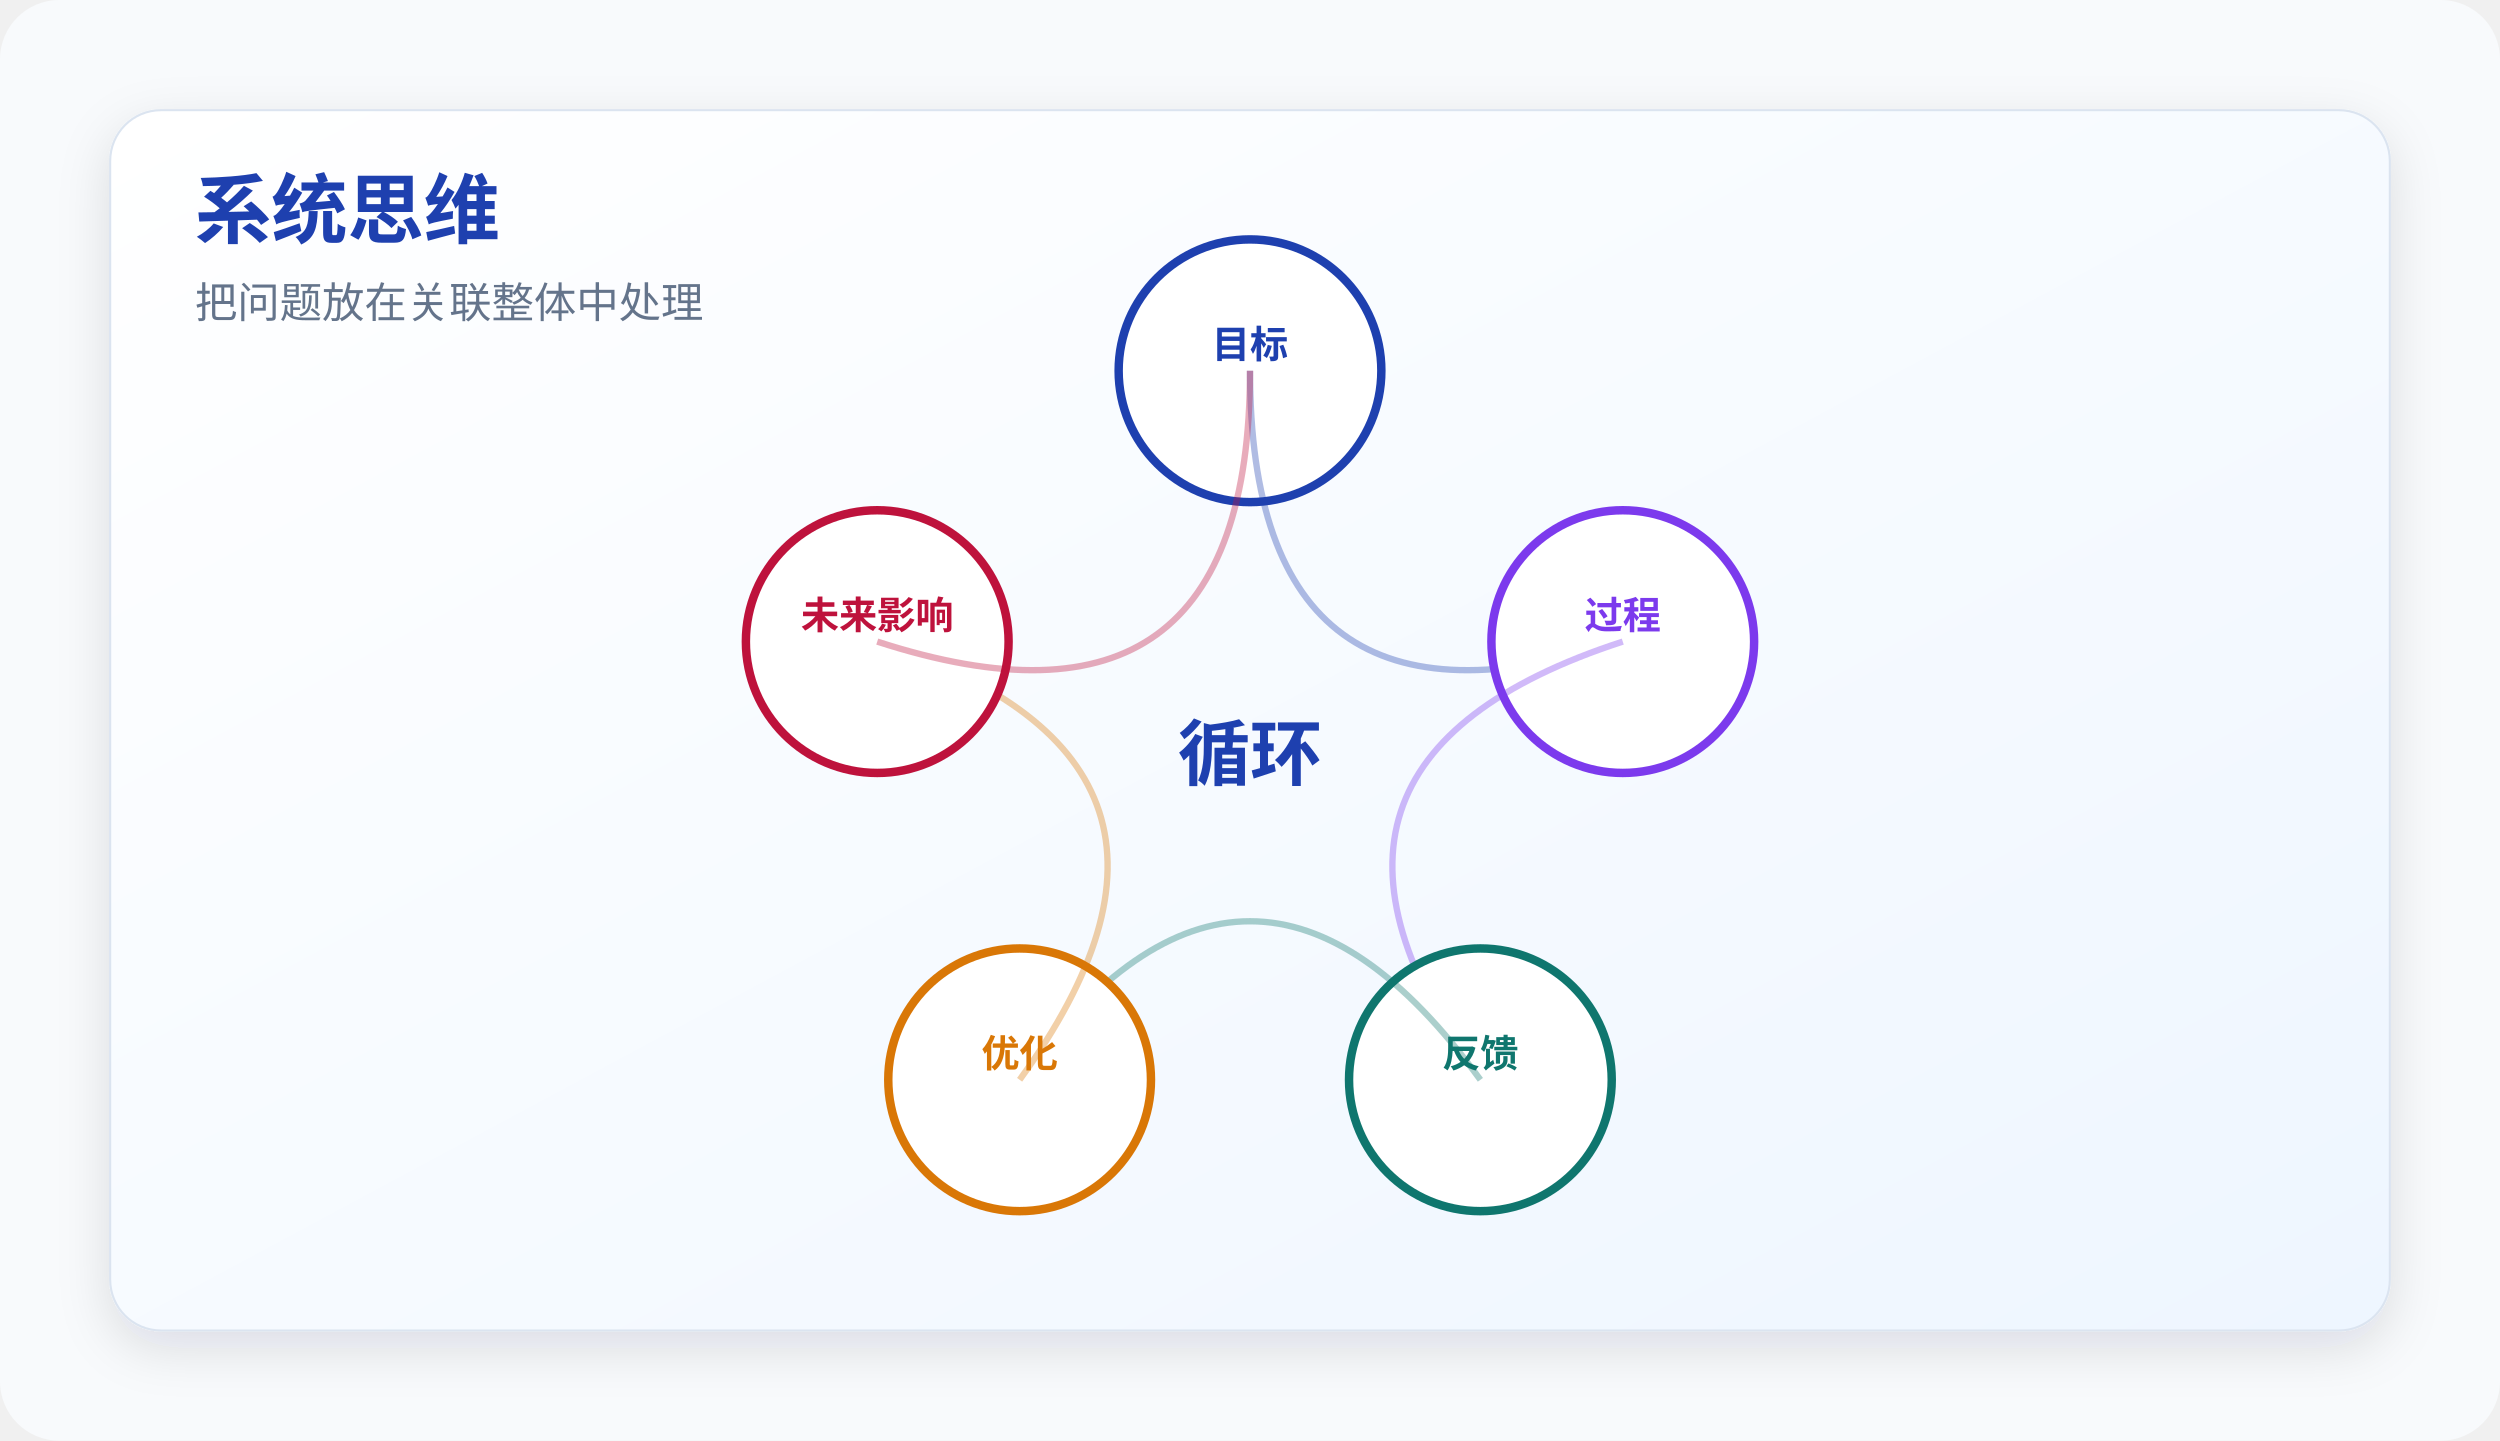
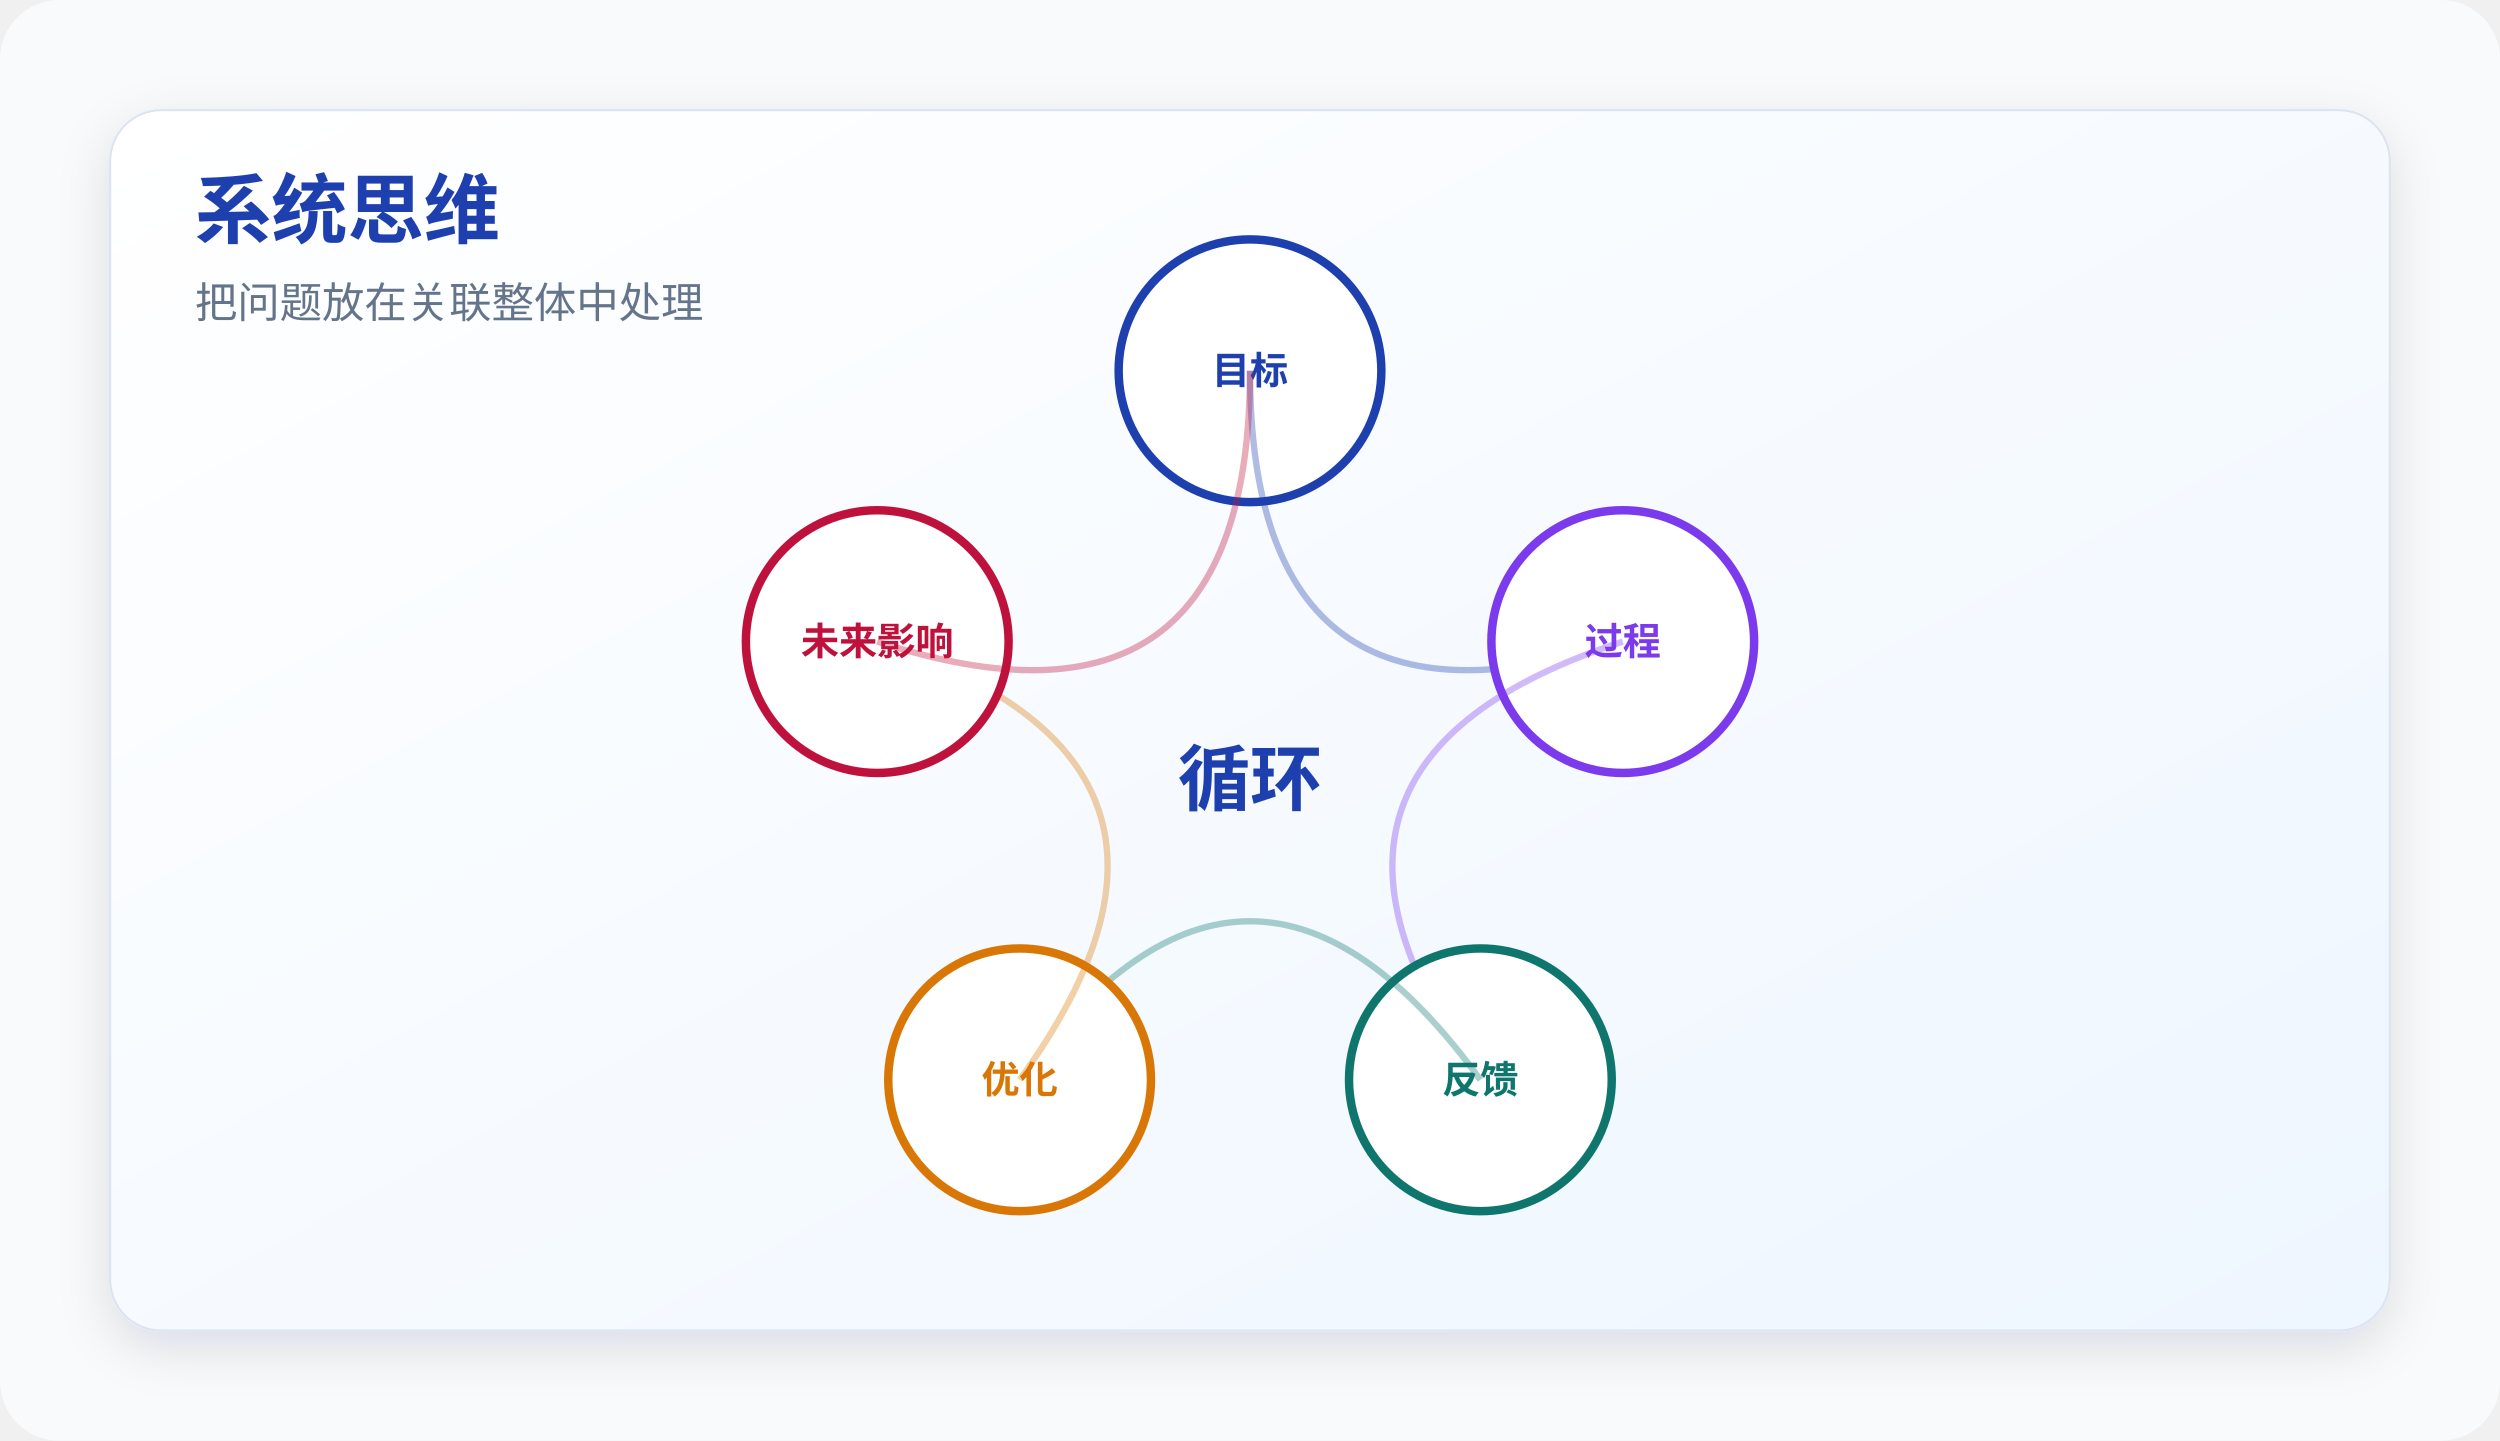
<svg xmlns="http://www.w3.org/2000/svg" width="1180" height="680" viewBox="0 0 1180 680" role="img" aria-label="系统思维">
  <defs>
    <linearGradient id="bg" x1="0" y1="0" x2="1" y2="1">
      <stop offset="0" stop-color="#ffffff" />
      <stop offset="1" stop-color="#eef6ff" />
    </linearGradient>
    <filter id="shadow" x="-20%" y="-20%" width="140%" height="140%">
      <feDropShadow dx="0" dy="8" stdDeviation="12" flood-color="#0f172a" flood-opacity="0.12" />
    </filter>
  </defs>
  <rect width="1180" height="680" rx="28" fill="#f8fafc" />
  <rect x="52" y="52" width="1076" height="576" rx="24" fill="url(#bg)" stroke="#dbe4f0" filter="url(#shadow)" />
  <text x="92" y="112" text-anchor="start" font-family="-apple-system,BlinkMacSystemFont,'Segoe UI','Microsoft YaHei',Arial,sans-serif" font-size="36" font-weight="800" fill="#1e40af">系统思维</text>
  <text x="92" y="150" text-anchor="start" font-family="-apple-system,BlinkMacSystemFont,'Segoe UI','Microsoft YaHei',Arial,sans-serif" font-size="20" font-weight="500" fill="#64748b">把问题放在关联整体中处理</text>
  <circle cx="590" cy="175" r="62" fill="#fff" stroke="#1e40af" stroke-width="4" />
-   <text x="590" y="169" text-anchor="middle" font-family="-apple-system,BlinkMacSystemFont,'Segoe UI','Microsoft YaHei',Arial,sans-serif" font-size="18" font-weight="800" fill="#1e40af">目标</text>
+   <text x="590" y="175" text-anchor="middle" dominant-baseline="middle" font-family="-apple-system,BlinkMacSystemFont,'Segoe UI','Microsoft YaHei',Arial,sans-serif" font-size="18" font-weight="800" fill="#1e40af">目标</text>
  <path d="M590 175 Q590 360 765.945 302.832" fill="none" stroke="#1e40af" stroke-width="3" opacity="0.35" />
  <circle cx="765.945" cy="302.832" r="62" fill="#fff" stroke="#7c3aed" stroke-width="4" />
-   <text x="765.945" y="296.832" text-anchor="middle" font-family="-apple-system,BlinkMacSystemFont,'Segoe UI','Microsoft YaHei',Arial,sans-serif" font-size="18" font-weight="800" fill="#7c3aed">过程</text>
+   <text x="765.945" y="302.832" text-anchor="middle" dominant-baseline="middle" font-family="-apple-system,BlinkMacSystemFont,'Segoe UI','Microsoft YaHei',Arial,sans-serif" font-size="18" font-weight="800" fill="#7c3aed">过程</text>
  <path d="M765.945 302.832 Q590 360 698.74 509.668" fill="none" stroke="#7c3aed" stroke-width="3" opacity="0.35" />
  <circle cx="698.74" cy="509.668" r="62" fill="#fff" stroke="#0f766e" stroke-width="4" />
-   <text x="698.74" y="503.668" text-anchor="middle" font-family="-apple-system,BlinkMacSystemFont,'Segoe UI','Microsoft YaHei',Arial,sans-serif" font-size="18" font-weight="800" fill="#0f766e">反馈</text>
+   <text x="698.74" y="509.668" text-anchor="middle" dominant-baseline="middle" font-family="-apple-system,BlinkMacSystemFont,'Segoe UI','Microsoft YaHei',Arial,sans-serif" font-size="18" font-weight="800" fill="#0f766e">反馈</text>
  <path d="M698.74 509.668 Q590 360 481.26 509.668" fill="none" stroke="#0f766e" stroke-width="3" opacity="0.35" />
  <circle cx="481.26" cy="509.668" r="62" fill="#fff" stroke="#d97706" stroke-width="4" />
-   <text x="481.26" y="503.668" text-anchor="middle" font-family="-apple-system,BlinkMacSystemFont,'Segoe UI','Microsoft YaHei',Arial,sans-serif" font-size="18" font-weight="800" fill="#d97706">优化</text>
+   <text x="481.26" y="509.668" text-anchor="middle" dominant-baseline="middle" font-family="-apple-system,BlinkMacSystemFont,'Segoe UI','Microsoft YaHei',Arial,sans-serif" font-size="18" font-weight="800" fill="#d97706">优化</text>
  <path d="M481.26 509.668 Q590 360 414.055 302.832" fill="none" stroke="#d97706" stroke-width="3" opacity="0.35" />
  <circle cx="414.055" cy="302.832" r="62" fill="#fff" stroke="#be123c" stroke-width="4" />
-   <text x="414.055" y="296.832" text-anchor="middle" font-family="-apple-system,BlinkMacSystemFont,'Segoe UI','Microsoft YaHei',Arial,sans-serif" font-size="18" font-weight="800" fill="#be123c">未来影响</text>
+   <text x="414.055" y="302.832" text-anchor="middle" dominant-baseline="middle" font-family="-apple-system,BlinkMacSystemFont,'Segoe UI','Microsoft YaHei',Arial,sans-serif" font-size="18" font-weight="800" fill="#be123c">未来影响</text>
  <path d="M414.055 302.832 Q590 360 590 175" fill="none" stroke="#be123c" stroke-width="3" opacity="0.35" />
-   <text x="590" y="368" text-anchor="middle" font-family="-apple-system,BlinkMacSystemFont,'Segoe UI','Microsoft YaHei',Arial,sans-serif" font-size="34" font-weight="800" fill="#1e40af">循环</text>
+   <text x="590" y="368" text-anchor="middle" dominant-baseline="middle" font-family="-apple-system,BlinkMacSystemFont,'Segoe UI','Microsoft YaHei',Arial,sans-serif" font-size="34" font-weight="800" fill="#1e40af">循环</text>
</svg>
